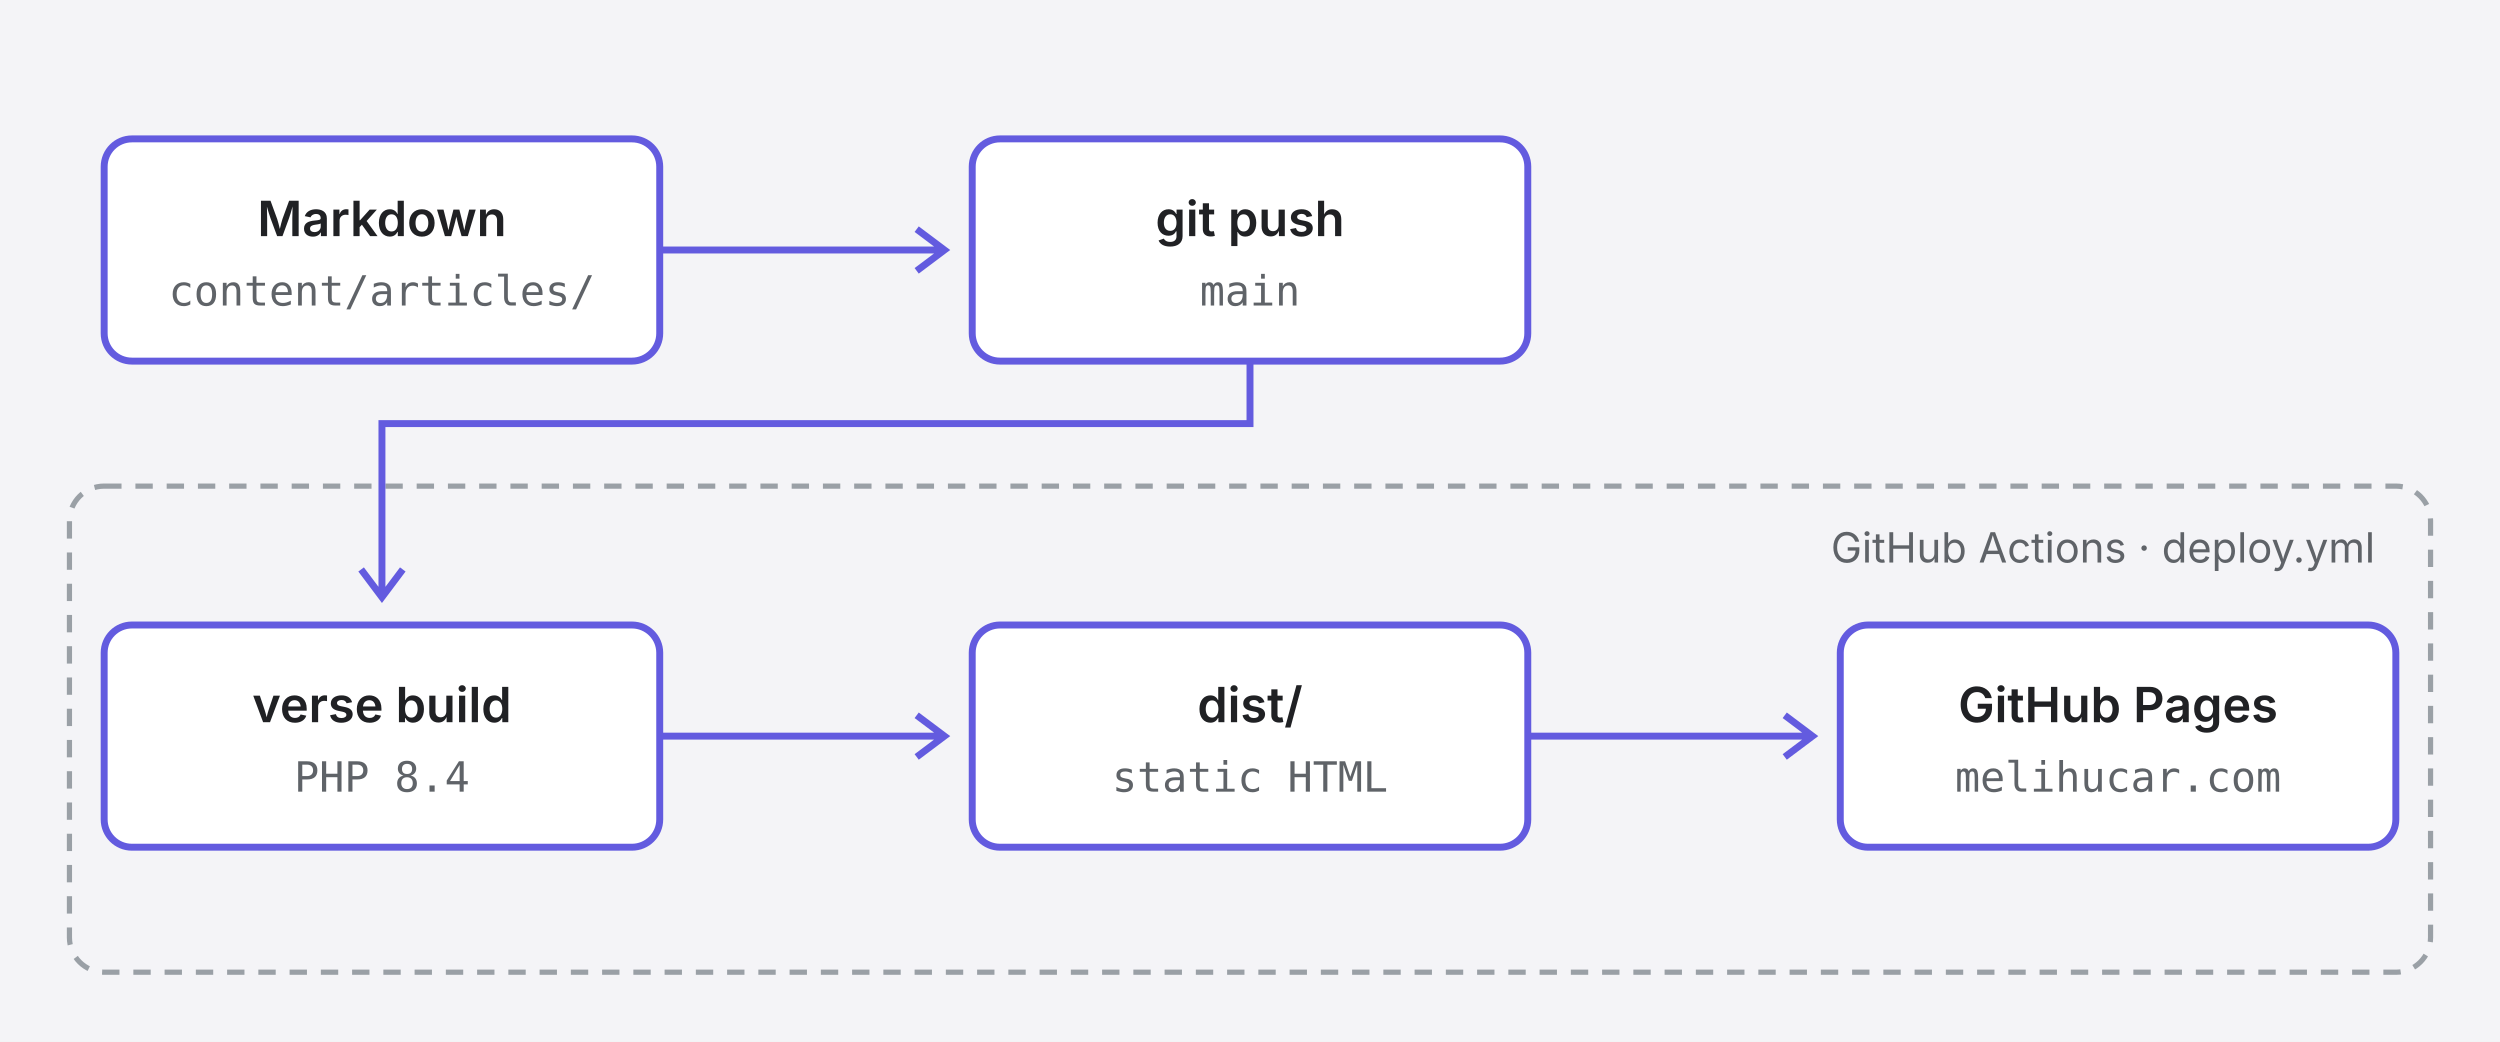
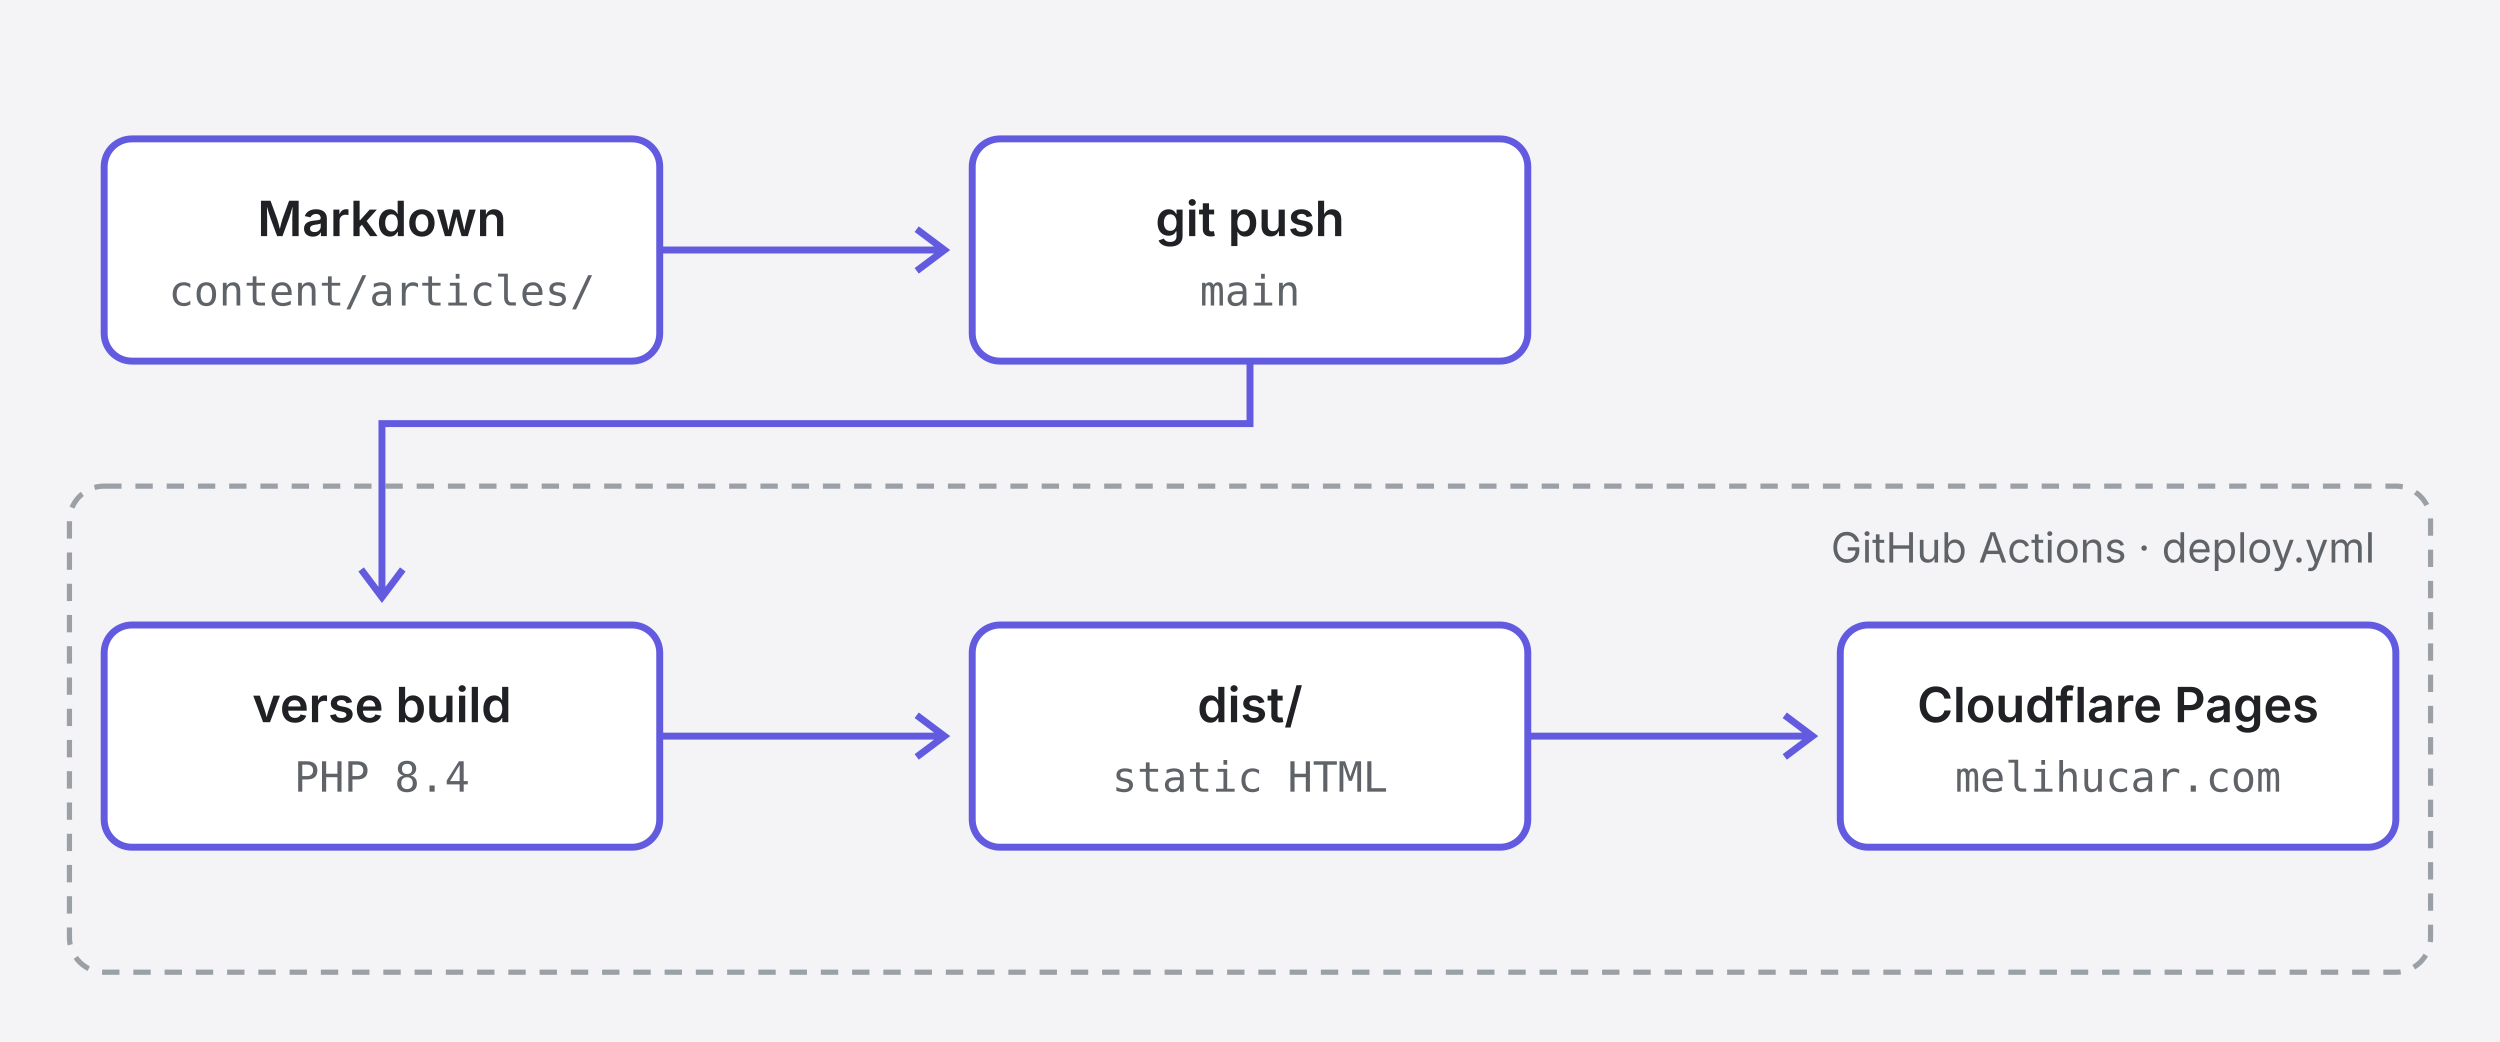
<svg xmlns="http://www.w3.org/2000/svg" viewBox="0 0 720 300" font-family="Inter, system-ui, sans-serif" font-size="14" role="img" aria-labelledby="t">
  <style>
    .bg { fill: #f4f4f7; }
    .box { fill: #ffffff; stroke: #635bdf; stroke-width: 2; }
    .ci { fill: none; stroke: #9aa0a6; stroke-width: 1.5; stroke-dasharray: 5 4; }
    .arrow { fill: none; stroke: #635bdf; stroke-width: 2; }
    .label { fill: #202124; text-anchor: middle; font-weight: 600; }
    .sub { fill: #5f6368; text-anchor: middle; font-size: 12; font-family: ui-monospace, Menlo, monospace; }
    .group { fill: #5f6368; font-size: 12; }
    @media (prefers-color-scheme: dark) {
      .bg { fill: #1c1c21; }
      .box { fill: #26262d; stroke: #8f88ff; }
      .arrow { stroke: #8f88ff; }
      .ci { stroke: #6b6f76; }
      .label { fill: #e8eaed; }
      .sub, .group { fill: #a0a4ab; }
    }
  </style>
  <rect class="bg" width="720" height="300" />
  <rect class="box" x="30" y="40" width="160" height="64" rx="8" />
  <text class="label" x="110" y="68">Markdown</text>
  <text class="sub" x="110" y="88">content/articles/</text>
  <rect class="box" x="280" y="40" width="160" height="64" rx="8" />
  <text class="label" x="360" y="68">git push</text>
  <text class="sub" x="360" y="88">main</text>
  <path class="arrow" d="M190 72h82m-8-6 8 6-8 6" />
  <rect class="ci" x="20" y="140" width="680" height="140" rx="10" />
  <text class="group" x="684" y="162" text-anchor="end">GitHub Actions · deploy.yml</text>
  <rect class="box" x="30" y="180" width="160" height="64" rx="8" />
  <text class="label" x="110" y="208">verse build</text>
  <text class="sub" x="110" y="228">PHP 8.4</text>
  <rect class="box" x="280" y="180" width="160" height="64" rx="8" />
  <text class="label" x="360" y="208">dist/</text>
  <text class="sub" x="360" y="228">static HTML</text>
  <rect class="box" x="530" y="180" width="160" height="64" rx="8" />
-   <text class="label" x="610" y="208">GitHub Pages</text>
+   <text class="label" x="610" y="208">Cloudflare Pages</text>
  <text class="sub" x="610" y="228">melihucar.com</text>
  <path class="arrow" d="M360 104v18H110v50m-6-8 6 8 6-8" />
  <path class="arrow" d="M190 212h82m-8-6 8 6-8 6" />
  <path class="arrow" d="M440 212h82m-8-6 8 6-8 6" />
</svg>
